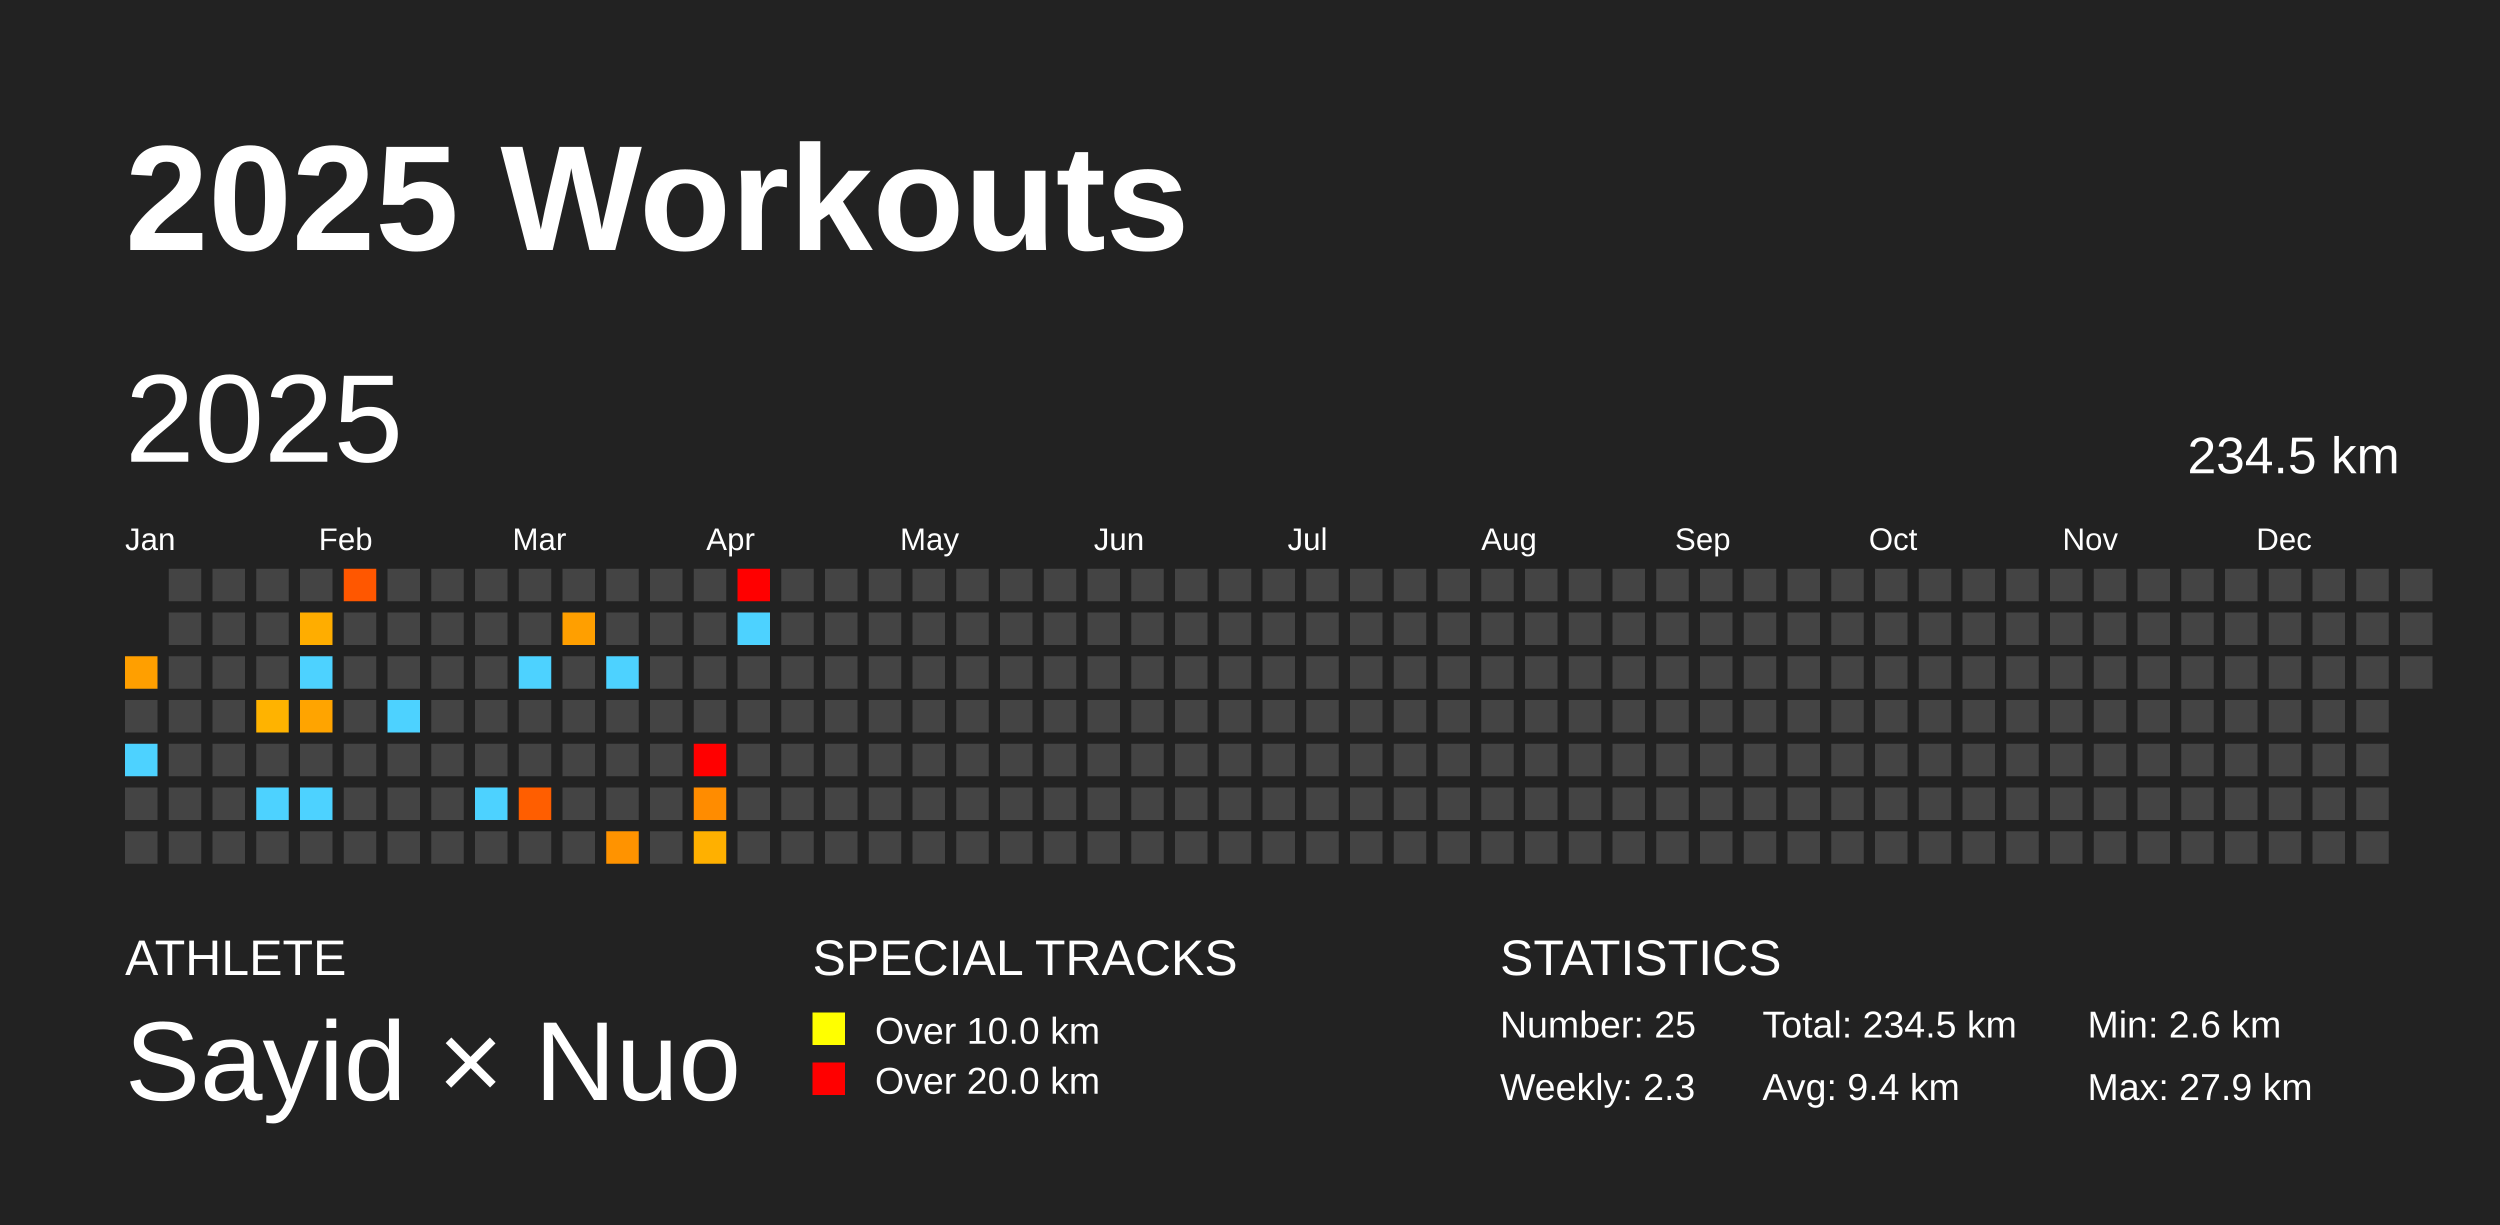
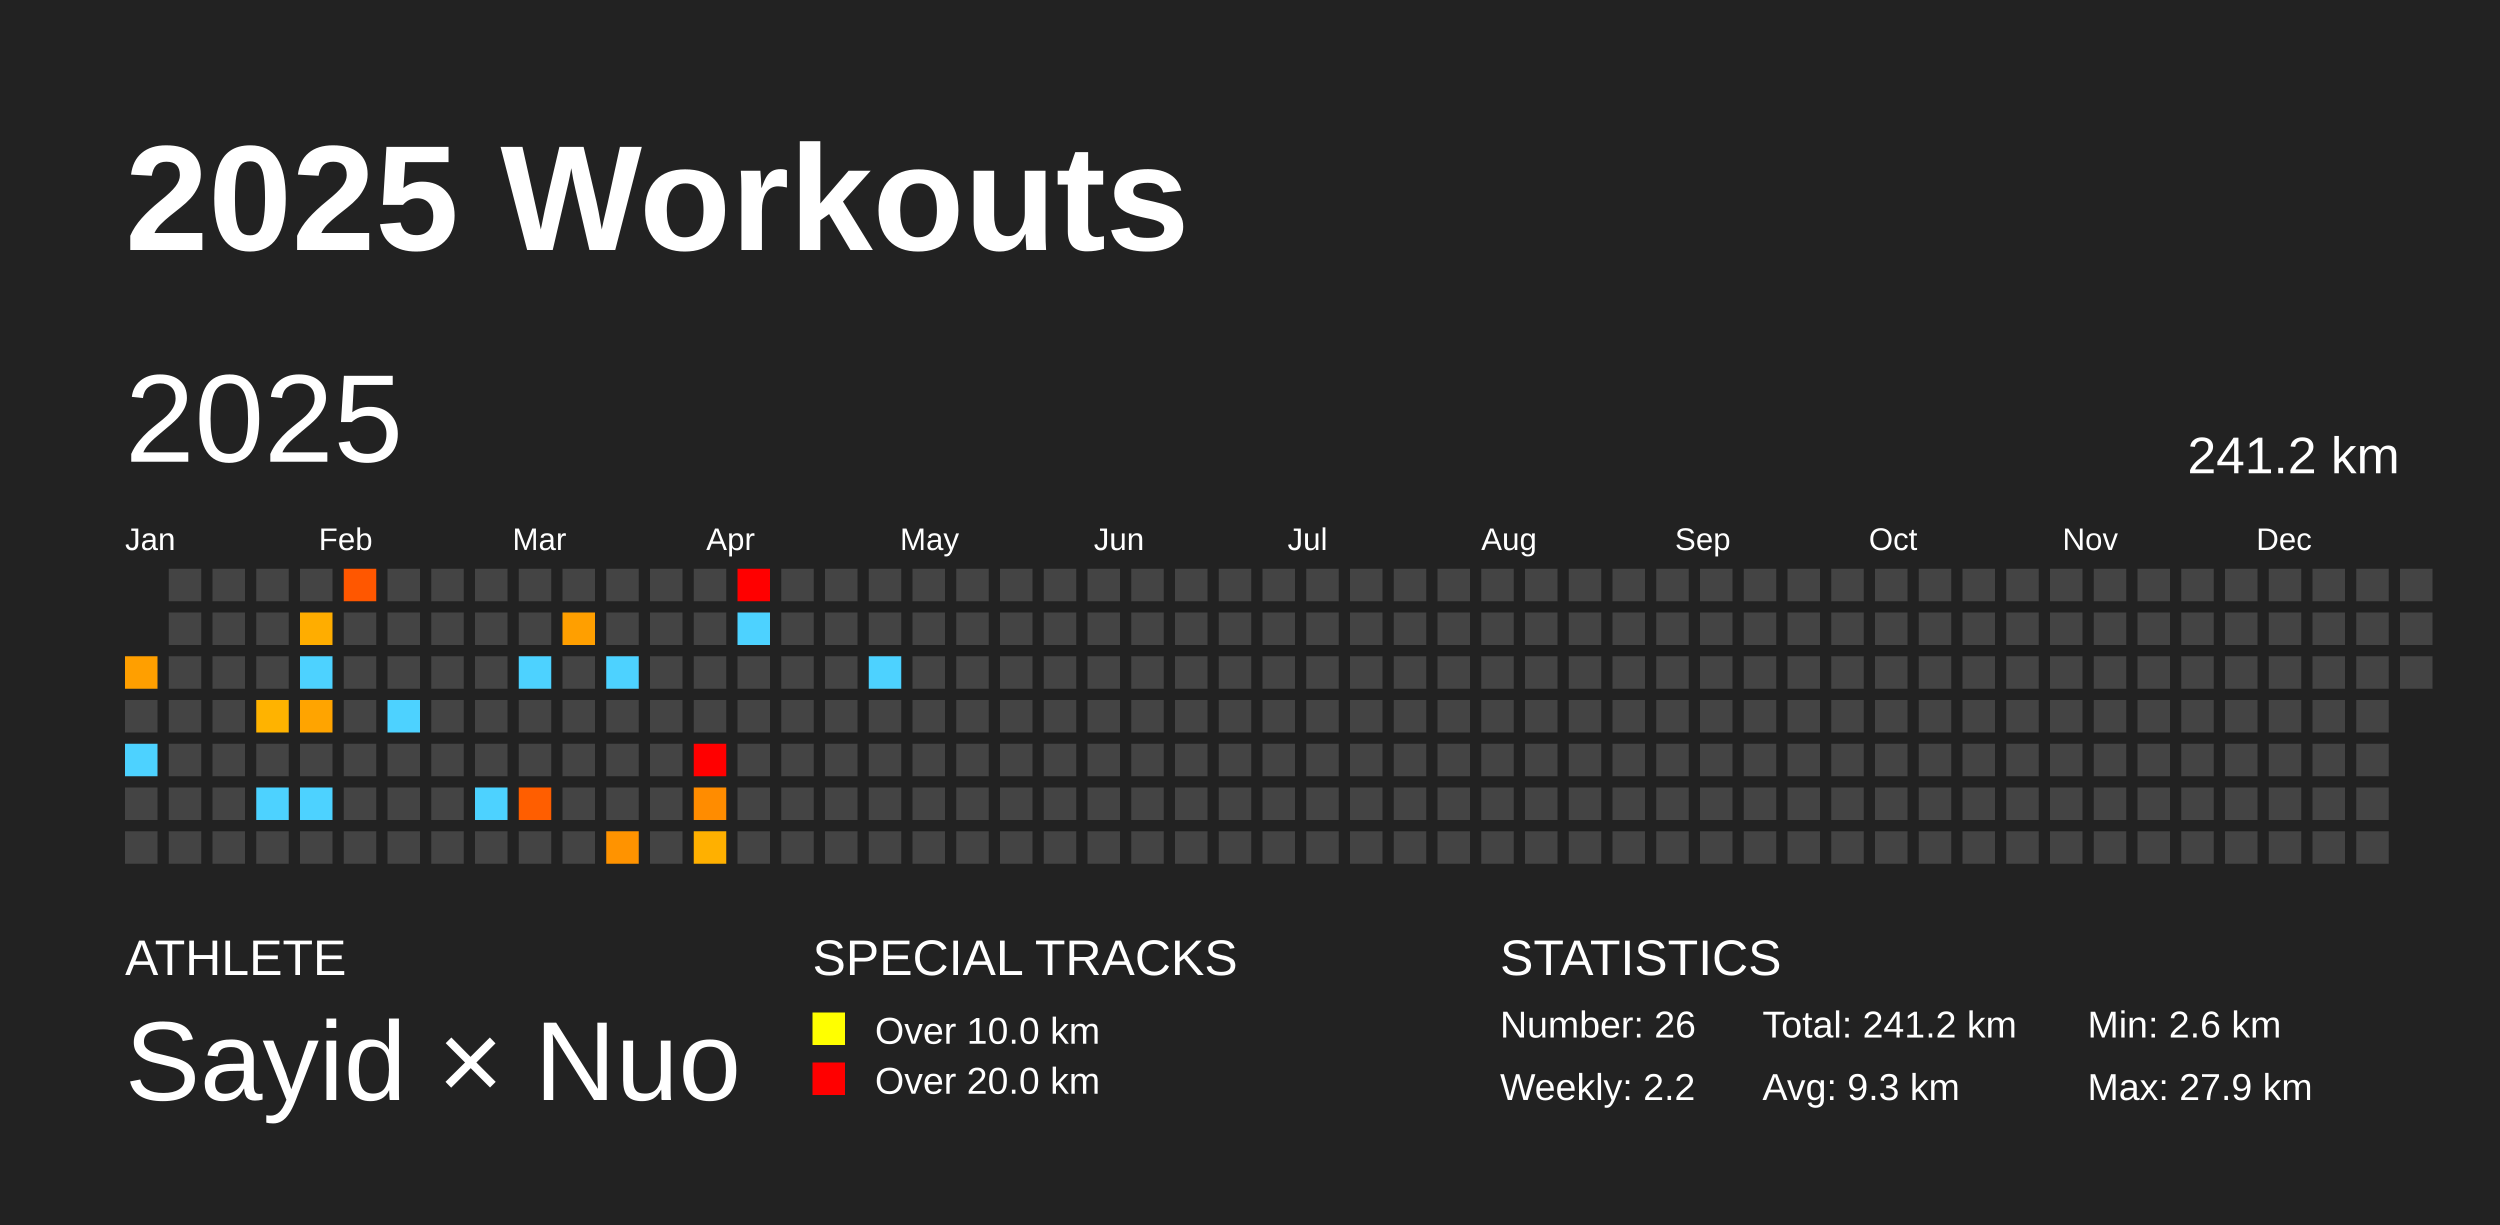
<svg xmlns="http://www.w3.org/2000/svg" baseProfile="full" height="98mm" version="1.1" viewBox="0,0,200,98" width="200mm">
  <defs />
  <rect fill="#222222" height="98" width="200" x="0" y="0" />
  <text fill="#FFFFFF" style="font-size:12px; font-family:Arial; font-weight:bold;" x="10" y="20">2025 Workouts</text>
  <text fill="#FFFFFF" style="font-size:4px; font-family:Arial" x="10" y="78">ATHLETE</text>
  <text fill="#FFFFFF" style="font-size:9px; font-family:Arial" x="10" y="88">Sayid × Nuo</text>
  <text fill="#FFFFFF" style="font-size:4px; font-family:Arial" x="65" y="78">SPECIAL TRACKS</text>
  <rect fill="yellow" height="2.6" width="2.6" x="65" y="81" />
  <text fill="#FFFFFF" style="font-size:3px; font-family:Arial" x="70" y="83.5">Over 10.0 km</text>
  <rect fill="red" height="2.6" width="2.6" x="65" y="85" />
  <text fill="#FFFFFF" style="font-size:3px; font-family:Arial" x="70" y="87.5">Over 20.0 km</text>
  <text fill="#FFFFFF" style="font-size:4px; font-family:Arial" x="120" y="78">STATISTICS</text>
-   <text fill="#FFFFFF" style="font-size:3px; font-family:Arial" x="120" y="83">Number: 25</text>
-   <text fill="#FFFFFF" style="font-size:3px; font-family:Arial" x="120" y="88">Weekly: 2.3</text>
-   <text fill="#FFFFFF" style="font-size:3px; font-family:Arial" x="141" y="83">Total: 234.5 km</text>
-   <text fill="#FFFFFF" style="font-size:3px; font-family:Arial" x="141" y="88">Avg: 9.4 km</text>
+   <text fill="#FFFFFF" style="font-size:3px; font-family:Arial" x="120" y="83">Number: 26</text>
+   <text fill="#FFFFFF" style="font-size:3px; font-family:Arial" x="120" y="88">Weekly: 2.2</text>
+   <text fill="#FFFFFF" style="font-size:3px; font-family:Arial" x="141" y="83">Total: 241.2 km</text>
+   <text fill="#FFFFFF" style="font-size:3px; font-family:Arial" x="141" y="88">Avg: 9.3 km</text>
  <text fill="#FFFFFF" style="font-size:3px; font-family:Arial" x="167" y="83">Min: 2.6 km</text>
  <text fill="#FFFFFF" style="font-size:3px; font-family:Arial" x="167" y="88">Max: 27.9 km</text>
  <text dominant-baseline="hanging" fill="#FFFFFF" style="font-size:10.0px; font-family:Arial;" x="10" y="30">2025</text>
-   <text dominant-baseline="hanging" fill="#FFFFFF" style="font-size:4.125px; font-family:Arial;" x="175" y="35">234.5 km</text>
+   <text dominant-baseline="hanging" fill="#FFFFFF" style="font-size:4.125px; font-family:Arial;" x="175" y="35">241.2 km</text>
  <text fill="#FFFFFF" style="font-size:2.5px; font-family:Arial" x="10.0" y="44">Jan</text>
  <text fill="#FFFFFF" style="font-size:2.5px; font-family:Arial" x="25.5" y="44">Feb</text>
  <text fill="#FFFFFF" style="font-size:2.5px; font-family:Arial" x="41.0" y="44">Mar</text>
  <text fill="#FFFFFF" style="font-size:2.5px; font-family:Arial" x="56.5" y="44">Apr</text>
  <text fill="#FFFFFF" style="font-size:2.5px; font-family:Arial" x="72.0" y="44">May</text>
  <text fill="#FFFFFF" style="font-size:2.5px; font-family:Arial" x="87.5" y="44">Jun</text>
  <text fill="#FFFFFF" style="font-size:2.5px; font-family:Arial" x="103.0" y="44">Jul</text>
  <text fill="#FFFFFF" style="font-size:2.5px; font-family:Arial" x="118.5" y="44">Aug</text>
  <text fill="#FFFFFF" style="font-size:2.5px; font-family:Arial" x="134.0" y="44">Sep</text>
  <text fill="#FFFFFF" style="font-size:2.5px; font-family:Arial" x="149.5" y="44">Oct</text>
  <text fill="#FFFFFF" style="font-size:2.5px; font-family:Arial" x="165.0" y="44">Nov</text>
  <text fill="#FFFFFF" style="font-size:2.5px; font-family:Arial" x="180.5" y="44">Dec</text>
  <rect fill="#ff9f00" height="2.6" width="2.6" x="10.0" y="52.5" />
  <rect fill="#444444" height="2.6" width="2.6" x="10.0" y="56.0" />
  <rect fill="#4dd2ff" height="2.6" width="2.6" x="10.0" y="59.5" />
  <rect fill="#444444" height="2.6" width="2.6" x="10.0" y="63.0" />
  <rect fill="#444444" height="2.6" width="2.6" x="10.0" y="66.5" />
  <rect fill="#444444" height="2.6" width="2.6" x="13.5" y="45.5" />
  <rect fill="#444444" height="2.6" width="2.6" x="13.5" y="49.0" />
  <rect fill="#444444" height="2.6" width="2.6" x="13.5" y="52.5" />
  <rect fill="#444444" height="2.6" width="2.6" x="13.5" y="56.0" />
  <rect fill="#444444" height="2.6" width="2.6" x="13.5" y="59.5" />
  <rect fill="#444444" height="2.6" width="2.6" x="13.5" y="63.0" />
  <rect fill="#444444" height="2.6" width="2.6" x="13.5" y="66.5" />
  <rect fill="#444444" height="2.6" width="2.6" x="17.0" y="45.5" />
  <rect fill="#444444" height="2.6" width="2.6" x="17.0" y="49.0" />
  <rect fill="#444444" height="2.6" width="2.6" x="17.0" y="52.5" />
  <rect fill="#444444" height="2.6" width="2.6" x="17.0" y="56.0" />
  <rect fill="#444444" height="2.6" width="2.6" x="17.0" y="59.5" />
  <rect fill="#444444" height="2.6" width="2.6" x="17.0" y="63.0" />
  <rect fill="#444444" height="2.6" width="2.6" x="17.0" y="66.5" />
  <rect fill="#444444" height="2.6" width="2.6" x="20.5" y="45.5" />
  <rect fill="#444444" height="2.6" width="2.6" x="20.5" y="49.0" />
  <rect fill="#444444" height="2.6" width="2.6" x="20.5" y="52.5" />
  <rect fill="#ffb300" height="2.6" width="2.6" x="20.5" y="56.0" />
  <rect fill="#444444" height="2.6" width="2.6" x="20.5" y="59.5" />
  <rect fill="#4dd2ff" height="2.6" width="2.6" x="20.5" y="63.0" />
  <rect fill="#444444" height="2.6" width="2.6" x="20.5" y="66.5" />
  <rect fill="#444444" height="2.6" width="2.6" x="24.0" y="45.5" />
  <rect fill="#ffad00" height="2.6" width="2.6" x="24.0" y="49.0" />
  <rect fill="#4dd2ff" height="2.6" width="2.6" x="24.0" y="52.5" />
  <rect fill="#ffa400" height="2.6" width="2.6" x="24.0" y="56.0" />
  <rect fill="#444444" height="2.6" width="2.6" x="24.0" y="59.5" />
  <rect fill="#4dd2ff" height="2.6" width="2.6" x="24.0" y="63.0" />
  <rect fill="#444444" height="2.6" width="2.6" x="24.0" y="66.5" />
  <rect fill="#ff5700" height="2.6" width="2.6" x="27.5" y="45.5" />
  <rect fill="#444444" height="2.6" width="2.6" x="27.5" y="49.0" />
  <rect fill="#444444" height="2.6" width="2.6" x="27.5" y="52.5" />
  <rect fill="#444444" height="2.6" width="2.6" x="27.5" y="56.0" />
  <rect fill="#444444" height="2.6" width="2.6" x="27.5" y="59.5" />
  <rect fill="#444444" height="2.6" width="2.6" x="27.5" y="63.0" />
  <rect fill="#444444" height="2.6" width="2.6" x="27.5" y="66.5" />
  <rect fill="#444444" height="2.6" width="2.6" x="31.0" y="45.5" />
  <rect fill="#444444" height="2.6" width="2.6" x="31.0" y="49.0" />
  <rect fill="#444444" height="2.6" width="2.6" x="31.0" y="52.5" />
  <rect fill="#4dd2ff" height="2.6" width="2.6" x="31.0" y="56.0" />
  <rect fill="#444444" height="2.6" width="2.6" x="31.0" y="59.5" />
  <rect fill="#444444" height="2.6" width="2.6" x="31.0" y="63.0" />
  <rect fill="#444444" height="2.6" width="2.6" x="31.0" y="66.5" />
  <rect fill="#444444" height="2.6" width="2.6" x="34.5" y="45.5" />
  <rect fill="#444444" height="2.6" width="2.6" x="34.5" y="49.0" />
  <rect fill="#444444" height="2.6" width="2.6" x="34.5" y="52.5" />
  <rect fill="#444444" height="2.6" width="2.6" x="34.5" y="56.0" />
  <rect fill="#444444" height="2.6" width="2.6" x="34.5" y="59.5" />
  <rect fill="#444444" height="2.6" width="2.6" x="34.5" y="63.0" />
  <rect fill="#444444" height="2.6" width="2.6" x="34.5" y="66.5" />
  <rect fill="#444444" height="2.6" width="2.6" x="38.0" y="45.5" />
  <rect fill="#444444" height="2.6" width="2.6" x="38.0" y="49.0" />
  <rect fill="#444444" height="2.6" width="2.6" x="38.0" y="52.5" />
  <rect fill="#444444" height="2.6" width="2.6" x="38.0" y="56.0" />
  <rect fill="#444444" height="2.6" width="2.6" x="38.0" y="59.5" />
  <rect fill="#4dd2ff" height="2.6" width="2.6" x="38.0" y="63.0" />
  <rect fill="#444444" height="2.6" width="2.6" x="38.0" y="66.5" />
  <rect fill="#444444" height="2.6" width="2.6" x="41.5" y="45.5" />
  <rect fill="#444444" height="2.6" width="2.6" x="41.5" y="49.0" />
  <rect fill="#4dd2ff" height="2.6" width="2.6" x="41.5" y="52.5" />
  <rect fill="#444444" height="2.6" width="2.6" x="41.5" y="56.0" />
  <rect fill="#444444" height="2.6" width="2.6" x="41.5" y="59.5" />
  <rect fill="#ff5e00" height="2.6" width="2.6" x="41.5" y="63.0" />
  <rect fill="#444444" height="2.6" width="2.6" x="41.5" y="66.5" />
  <rect fill="#444444" height="2.6" width="2.6" x="45.0" y="45.5" />
  <rect fill="#ff9f00" height="2.6" width="2.6" x="45.0" y="49.0" />
  <rect fill="#444444" height="2.6" width="2.6" x="45.0" y="52.5" />
  <rect fill="#444444" height="2.6" width="2.6" x="45.0" y="56.0" />
  <rect fill="#444444" height="2.6" width="2.6" x="45.0" y="59.5" />
  <rect fill="#444444" height="2.6" width="2.6" x="45.0" y="63.0" />
  <rect fill="#444444" height="2.6" width="2.6" x="45.0" y="66.5" />
  <rect fill="#444444" height="2.6" width="2.6" x="48.5" y="45.5" />
  <rect fill="#444444" height="2.6" width="2.6" x="48.5" y="49.0" />
  <rect fill="#4dd2ff" height="2.6" width="2.6" x="48.5" y="52.5" />
  <rect fill="#444444" height="2.6" width="2.6" x="48.5" y="56.0" />
  <rect fill="#444444" height="2.6" width="2.6" x="48.5" y="59.5" />
  <rect fill="#444444" height="2.6" width="2.6" x="48.5" y="63.0" />
  <rect fill="#ff9300" height="2.6" width="2.6" x="48.5" y="66.5" />
  <rect fill="#444444" height="2.6" width="2.6" x="52.0" y="45.5" />
  <rect fill="#444444" height="2.6" width="2.6" x="52.0" y="49.0" />
  <rect fill="#444444" height="2.6" width="2.6" x="52.0" y="52.5" />
  <rect fill="#444444" height="2.6" width="2.6" x="52.0" y="56.0" />
  <rect fill="#444444" height="2.6" width="2.6" x="52.0" y="59.5" />
  <rect fill="#444444" height="2.6" width="2.6" x="52.0" y="63.0" />
  <rect fill="#444444" height="2.6" width="2.6" x="52.0" y="66.5" />
  <rect fill="#444444" height="2.6" width="2.6" x="55.5" y="45.5" />
  <rect fill="#444444" height="2.6" width="2.6" x="55.5" y="49.0" />
  <rect fill="#444444" height="2.6" width="2.6" x="55.5" y="52.5" />
  <rect fill="#444444" height="2.6" width="2.6" x="55.5" y="56.0" />
  <rect fill="red" height="2.6" width="2.6" x="55.5" y="59.5" />
  <rect fill="#ff8c00" height="2.6" width="2.6" x="55.5" y="63.0" />
  <rect fill="#ffb000" height="2.6" width="2.6" x="55.5" y="66.5" />
  <rect fill="red" height="2.6" width="2.6" x="59.0" y="45.5" />
  <rect fill="#4dd2ff" height="2.6" width="2.6" x="59.0" y="49.0" />
  <rect fill="#444444" height="2.6" width="2.6" x="59.0" y="52.5" />
  <rect fill="#444444" height="2.6" width="2.6" x="59.0" y="56.0" />
  <rect fill="#444444" height="2.6" width="2.6" x="59.0" y="59.5" />
  <rect fill="#444444" height="2.6" width="2.6" x="59.0" y="63.0" />
  <rect fill="#444444" height="2.6" width="2.6" x="59.0" y="66.5" />
  <rect fill="#444444" height="2.6" width="2.6" x="62.5" y="45.5" />
  <rect fill="#444444" height="2.6" width="2.6" x="62.5" y="49.0" />
  <rect fill="#444444" height="2.6" width="2.6" x="62.5" y="52.5" />
  <rect fill="#444444" height="2.6" width="2.6" x="62.5" y="56.0" />
  <rect fill="#444444" height="2.6" width="2.6" x="62.5" y="59.5" />
  <rect fill="#444444" height="2.6" width="2.6" x="62.5" y="63.0" />
  <rect fill="#444444" height="2.6" width="2.6" x="62.5" y="66.5" />
  <rect fill="#444444" height="2.6" width="2.6" x="66.0" y="45.5" />
  <rect fill="#444444" height="2.6" width="2.6" x="66.0" y="49.0" />
  <rect fill="#444444" height="2.6" width="2.6" x="66.0" y="52.5" />
  <rect fill="#444444" height="2.6" width="2.6" x="66.0" y="56.0" />
  <rect fill="#444444" height="2.6" width="2.6" x="66.0" y="59.5" />
  <rect fill="#444444" height="2.6" width="2.6" x="66.0" y="63.0" />
  <rect fill="#444444" height="2.6" width="2.6" x="66.0" y="66.5" />
  <rect fill="#444444" height="2.6" width="2.6" x="69.5" y="45.5" />
  <rect fill="#444444" height="2.6" width="2.6" x="69.5" y="49.0" />
-   <rect fill="#444444" height="2.6" width="2.6" x="69.5" y="52.5" />
+   <rect fill="#4dd2ff" height="2.6" width="2.6" x="69.5" y="52.5" />
  <rect fill="#444444" height="2.6" width="2.6" x="69.5" y="56.0" />
  <rect fill="#444444" height="2.6" width="2.6" x="69.5" y="59.5" />
  <rect fill="#444444" height="2.6" width="2.6" x="69.5" y="63.0" />
  <rect fill="#444444" height="2.6" width="2.6" x="69.5" y="66.5" />
  <rect fill="#444444" height="2.6" width="2.6" x="73.0" y="45.5" />
  <rect fill="#444444" height="2.6" width="2.6" x="73.0" y="49.0" />
  <rect fill="#444444" height="2.6" width="2.6" x="73.0" y="52.5" />
  <rect fill="#444444" height="2.6" width="2.6" x="73.0" y="56.0" />
  <rect fill="#444444" height="2.6" width="2.6" x="73.0" y="59.5" />
  <rect fill="#444444" height="2.6" width="2.6" x="73.0" y="63.0" />
  <rect fill="#444444" height="2.6" width="2.6" x="73.0" y="66.5" />
  <rect fill="#444444" height="2.6" width="2.6" x="76.5" y="45.5" />
  <rect fill="#444444" height="2.6" width="2.6" x="76.5" y="49.0" />
  <rect fill="#444444" height="2.6" width="2.6" x="76.5" y="52.5" />
  <rect fill="#444444" height="2.6" width="2.6" x="76.5" y="56.0" />
  <rect fill="#444444" height="2.6" width="2.6" x="76.5" y="59.5" />
  <rect fill="#444444" height="2.6" width="2.6" x="76.5" y="63.0" />
  <rect fill="#444444" height="2.6" width="2.6" x="76.5" y="66.5" />
  <rect fill="#444444" height="2.6" width="2.6" x="80.0" y="45.5" />
  <rect fill="#444444" height="2.6" width="2.6" x="80.0" y="49.0" />
  <rect fill="#444444" height="2.6" width="2.6" x="80.0" y="52.5" />
  <rect fill="#444444" height="2.6" width="2.6" x="80.0" y="56.0" />
  <rect fill="#444444" height="2.6" width="2.6" x="80.0" y="59.5" />
  <rect fill="#444444" height="2.6" width="2.6" x="80.0" y="63.0" />
  <rect fill="#444444" height="2.6" width="2.6" x="80.0" y="66.5" />
  <rect fill="#444444" height="2.6" width="2.6" x="83.5" y="45.5" />
  <rect fill="#444444" height="2.6" width="2.6" x="83.5" y="49.0" />
  <rect fill="#444444" height="2.6" width="2.6" x="83.5" y="52.5" />
  <rect fill="#444444" height="2.6" width="2.6" x="83.5" y="56.0" />
  <rect fill="#444444" height="2.6" width="2.6" x="83.5" y="59.5" />
  <rect fill="#444444" height="2.6" width="2.6" x="83.5" y="63.0" />
  <rect fill="#444444" height="2.6" width="2.6" x="83.5" y="66.5" />
  <rect fill="#444444" height="2.6" width="2.6" x="87.0" y="45.5" />
  <rect fill="#444444" height="2.6" width="2.6" x="87.0" y="49.0" />
  <rect fill="#444444" height="2.6" width="2.6" x="87.0" y="52.5" />
  <rect fill="#444444" height="2.6" width="2.6" x="87.0" y="56.0" />
  <rect fill="#444444" height="2.6" width="2.6" x="87.0" y="59.5" />
  <rect fill="#444444" height="2.6" width="2.6" x="87.0" y="63.0" />
  <rect fill="#444444" height="2.6" width="2.6" x="87.0" y="66.5" />
  <rect fill="#444444" height="2.6" width="2.6" x="90.5" y="45.5" />
  <rect fill="#444444" height="2.6" width="2.6" x="90.5" y="49.0" />
  <rect fill="#444444" height="2.6" width="2.6" x="90.5" y="52.5" />
  <rect fill="#444444" height="2.6" width="2.6" x="90.5" y="56.0" />
  <rect fill="#444444" height="2.6" width="2.6" x="90.5" y="59.5" />
  <rect fill="#444444" height="2.6" width="2.6" x="90.5" y="63.0" />
  <rect fill="#444444" height="2.6" width="2.6" x="90.5" y="66.5" />
  <rect fill="#444444" height="2.6" width="2.6" x="94.0" y="45.5" />
  <rect fill="#444444" height="2.6" width="2.6" x="94.0" y="49.0" />
  <rect fill="#444444" height="2.6" width="2.6" x="94.0" y="52.5" />
  <rect fill="#444444" height="2.6" width="2.6" x="94.0" y="56.0" />
  <rect fill="#444444" height="2.6" width="2.6" x="94.0" y="59.5" />
  <rect fill="#444444" height="2.6" width="2.6" x="94.0" y="63.0" />
  <rect fill="#444444" height="2.6" width="2.6" x="94.0" y="66.5" />
  <rect fill="#444444" height="2.6" width="2.6" x="97.5" y="45.5" />
  <rect fill="#444444" height="2.6" width="2.6" x="97.5" y="49.0" />
  <rect fill="#444444" height="2.6" width="2.6" x="97.5" y="52.5" />
  <rect fill="#444444" height="2.6" width="2.6" x="97.5" y="56.0" />
  <rect fill="#444444" height="2.6" width="2.6" x="97.5" y="59.5" />
  <rect fill="#444444" height="2.6" width="2.6" x="97.5" y="63.0" />
  <rect fill="#444444" height="2.6" width="2.6" x="97.5" y="66.5" />
  <rect fill="#444444" height="2.6" width="2.6" x="101.0" y="45.5" />
  <rect fill="#444444" height="2.6" width="2.6" x="101.0" y="49.0" />
  <rect fill="#444444" height="2.6" width="2.6" x="101.0" y="52.5" />
  <rect fill="#444444" height="2.6" width="2.6" x="101.0" y="56.0" />
  <rect fill="#444444" height="2.6" width="2.6" x="101.0" y="59.5" />
  <rect fill="#444444" height="2.6" width="2.6" x="101.0" y="63.0" />
  <rect fill="#444444" height="2.6" width="2.6" x="101.0" y="66.5" />
  <rect fill="#444444" height="2.6" width="2.6" x="104.5" y="45.5" />
  <rect fill="#444444" height="2.6" width="2.6" x="104.5" y="49.0" />
  <rect fill="#444444" height="2.6" width="2.6" x="104.5" y="52.5" />
  <rect fill="#444444" height="2.6" width="2.6" x="104.5" y="56.0" />
  <rect fill="#444444" height="2.6" width="2.6" x="104.5" y="59.5" />
  <rect fill="#444444" height="2.6" width="2.6" x="104.5" y="63.0" />
  <rect fill="#444444" height="2.6" width="2.6" x="104.5" y="66.5" />
  <rect fill="#444444" height="2.6" width="2.6" x="108.0" y="45.5" />
  <rect fill="#444444" height="2.6" width="2.6" x="108.0" y="49.0" />
  <rect fill="#444444" height="2.6" width="2.6" x="108.0" y="52.5" />
  <rect fill="#444444" height="2.6" width="2.6" x="108.0" y="56.0" />
  <rect fill="#444444" height="2.6" width="2.6" x="108.0" y="59.5" />
  <rect fill="#444444" height="2.6" width="2.6" x="108.0" y="63.0" />
  <rect fill="#444444" height="2.6" width="2.6" x="108.0" y="66.5" />
  <rect fill="#444444" height="2.6" width="2.6" x="111.5" y="45.5" />
  <rect fill="#444444" height="2.6" width="2.6" x="111.5" y="49.0" />
  <rect fill="#444444" height="2.6" width="2.6" x="111.5" y="52.5" />
  <rect fill="#444444" height="2.6" width="2.6" x="111.5" y="56.0" />
  <rect fill="#444444" height="2.6" width="2.6" x="111.5" y="59.5" />
  <rect fill="#444444" height="2.6" width="2.6" x="111.5" y="63.0" />
  <rect fill="#444444" height="2.6" width="2.6" x="111.5" y="66.5" />
  <rect fill="#444444" height="2.6" width="2.6" x="115.0" y="45.5" />
  <rect fill="#444444" height="2.6" width="2.6" x="115.0" y="49.0" />
  <rect fill="#444444" height="2.6" width="2.6" x="115.0" y="52.5" />
  <rect fill="#444444" height="2.6" width="2.6" x="115.0" y="56.0" />
  <rect fill="#444444" height="2.6" width="2.6" x="115.0" y="59.5" />
  <rect fill="#444444" height="2.6" width="2.6" x="115.0" y="63.0" />
  <rect fill="#444444" height="2.6" width="2.6" x="115.0" y="66.5" />
  <rect fill="#444444" height="2.6" width="2.6" x="118.5" y="45.5" />
  <rect fill="#444444" height="2.6" width="2.6" x="118.5" y="49.0" />
  <rect fill="#444444" height="2.6" width="2.6" x="118.5" y="52.5" />
  <rect fill="#444444" height="2.6" width="2.6" x="118.5" y="56.0" />
  <rect fill="#444444" height="2.6" width="2.6" x="118.5" y="59.5" />
  <rect fill="#444444" height="2.6" width="2.6" x="118.5" y="63.0" />
  <rect fill="#444444" height="2.6" width="2.6" x="118.5" y="66.5" />
  <rect fill="#444444" height="2.6" width="2.6" x="122.0" y="45.5" />
  <rect fill="#444444" height="2.6" width="2.6" x="122.0" y="49.0" />
  <rect fill="#444444" height="2.6" width="2.6" x="122.0" y="52.5" />
  <rect fill="#444444" height="2.6" width="2.6" x="122.0" y="56.0" />
  <rect fill="#444444" height="2.6" width="2.6" x="122.0" y="59.5" />
  <rect fill="#444444" height="2.6" width="2.6" x="122.0" y="63.0" />
  <rect fill="#444444" height="2.6" width="2.6" x="122.0" y="66.5" />
  <rect fill="#444444" height="2.6" width="2.6" x="125.5" y="45.5" />
  <rect fill="#444444" height="2.6" width="2.6" x="125.5" y="49.0" />
  <rect fill="#444444" height="2.6" width="2.6" x="125.5" y="52.5" />
  <rect fill="#444444" height="2.6" width="2.6" x="125.5" y="56.0" />
  <rect fill="#444444" height="2.6" width="2.6" x="125.5" y="59.5" />
  <rect fill="#444444" height="2.6" width="2.6" x="125.5" y="63.0" />
  <rect fill="#444444" height="2.6" width="2.6" x="125.5" y="66.5" />
  <rect fill="#444444" height="2.6" width="2.6" x="129.0" y="45.5" />
  <rect fill="#444444" height="2.6" width="2.6" x="129.0" y="49.0" />
  <rect fill="#444444" height="2.6" width="2.6" x="129.0" y="52.5" />
  <rect fill="#444444" height="2.6" width="2.6" x="129.0" y="56.0" />
  <rect fill="#444444" height="2.6" width="2.6" x="129.0" y="59.5" />
  <rect fill="#444444" height="2.6" width="2.6" x="129.0" y="63.0" />
  <rect fill="#444444" height="2.6" width="2.6" x="129.0" y="66.5" />
  <rect fill="#444444" height="2.6" width="2.6" x="132.5" y="45.5" />
  <rect fill="#444444" height="2.6" width="2.6" x="132.5" y="49.0" />
  <rect fill="#444444" height="2.6" width="2.6" x="132.5" y="52.5" />
  <rect fill="#444444" height="2.6" width="2.6" x="132.5" y="56.0" />
  <rect fill="#444444" height="2.6" width="2.6" x="132.5" y="59.5" />
  <rect fill="#444444" height="2.6" width="2.6" x="132.5" y="63.0" />
  <rect fill="#444444" height="2.6" width="2.6" x="132.5" y="66.5" />
  <rect fill="#444444" height="2.6" width="2.6" x="136.0" y="45.5" />
  <rect fill="#444444" height="2.6" width="2.6" x="136.0" y="49.0" />
  <rect fill="#444444" height="2.6" width="2.6" x="136.0" y="52.5" />
  <rect fill="#444444" height="2.6" width="2.6" x="136.0" y="56.0" />
  <rect fill="#444444" height="2.6" width="2.6" x="136.0" y="59.5" />
  <rect fill="#444444" height="2.6" width="2.6" x="136.0" y="63.0" />
  <rect fill="#444444" height="2.6" width="2.6" x="136.0" y="66.5" />
  <rect fill="#444444" height="2.6" width="2.6" x="139.5" y="45.5" />
  <rect fill="#444444" height="2.6" width="2.6" x="139.5" y="49.0" />
  <rect fill="#444444" height="2.6" width="2.6" x="139.5" y="52.5" />
  <rect fill="#444444" height="2.6" width="2.6" x="139.5" y="56.0" />
  <rect fill="#444444" height="2.6" width="2.6" x="139.5" y="59.5" />
  <rect fill="#444444" height="2.6" width="2.6" x="139.5" y="63.0" />
  <rect fill="#444444" height="2.6" width="2.6" x="139.5" y="66.5" />
  <rect fill="#444444" height="2.6" width="2.6" x="143.0" y="45.5" />
  <rect fill="#444444" height="2.6" width="2.6" x="143.0" y="49.0" />
  <rect fill="#444444" height="2.6" width="2.6" x="143.0" y="52.5" />
  <rect fill="#444444" height="2.6" width="2.6" x="143.0" y="56.0" />
  <rect fill="#444444" height="2.6" width="2.6" x="143.0" y="59.5" />
  <rect fill="#444444" height="2.6" width="2.6" x="143.0" y="63.0" />
  <rect fill="#444444" height="2.6" width="2.6" x="143.0" y="66.5" />
  <rect fill="#444444" height="2.6" width="2.6" x="146.5" y="45.5" />
  <rect fill="#444444" height="2.6" width="2.6" x="146.5" y="49.0" />
  <rect fill="#444444" height="2.6" width="2.6" x="146.5" y="52.5" />
  <rect fill="#444444" height="2.6" width="2.6" x="146.5" y="56.0" />
  <rect fill="#444444" height="2.6" width="2.6" x="146.5" y="59.5" />
  <rect fill="#444444" height="2.6" width="2.6" x="146.5" y="63.0" />
  <rect fill="#444444" height="2.6" width="2.6" x="146.5" y="66.5" />
  <rect fill="#444444" height="2.6" width="2.6" x="150.0" y="45.5" />
  <rect fill="#444444" height="2.6" width="2.6" x="150.0" y="49.0" />
  <rect fill="#444444" height="2.6" width="2.6" x="150.0" y="52.5" />
  <rect fill="#444444" height="2.6" width="2.6" x="150.0" y="56.0" />
  <rect fill="#444444" height="2.6" width="2.6" x="150.0" y="59.5" />
  <rect fill="#444444" height="2.6" width="2.6" x="150.0" y="63.0" />
  <rect fill="#444444" height="2.6" width="2.6" x="150.0" y="66.5" />
  <rect fill="#444444" height="2.6" width="2.6" x="153.5" y="45.5" />
  <rect fill="#444444" height="2.6" width="2.6" x="153.5" y="49.0" />
  <rect fill="#444444" height="2.6" width="2.6" x="153.5" y="52.5" />
  <rect fill="#444444" height="2.6" width="2.6" x="153.5" y="56.0" />
  <rect fill="#444444" height="2.6" width="2.6" x="153.5" y="59.5" />
  <rect fill="#444444" height="2.6" width="2.6" x="153.5" y="63.0" />
  <rect fill="#444444" height="2.6" width="2.6" x="153.5" y="66.5" />
  <rect fill="#444444" height="2.6" width="2.6" x="157.0" y="45.5" />
  <rect fill="#444444" height="2.6" width="2.6" x="157.0" y="49.0" />
  <rect fill="#444444" height="2.6" width="2.6" x="157.0" y="52.5" />
  <rect fill="#444444" height="2.6" width="2.6" x="157.0" y="56.0" />
  <rect fill="#444444" height="2.6" width="2.6" x="157.0" y="59.5" />
  <rect fill="#444444" height="2.6" width="2.6" x="157.0" y="63.0" />
  <rect fill="#444444" height="2.6" width="2.6" x="157.0" y="66.5" />
  <rect fill="#444444" height="2.6" width="2.6" x="160.5" y="45.5" />
  <rect fill="#444444" height="2.6" width="2.6" x="160.5" y="49.0" />
  <rect fill="#444444" height="2.6" width="2.6" x="160.5" y="52.5" />
  <rect fill="#444444" height="2.6" width="2.6" x="160.5" y="56.0" />
  <rect fill="#444444" height="2.6" width="2.6" x="160.5" y="59.5" />
  <rect fill="#444444" height="2.6" width="2.6" x="160.5" y="63.0" />
  <rect fill="#444444" height="2.6" width="2.6" x="160.5" y="66.5" />
  <rect fill="#444444" height="2.6" width="2.6" x="164.0" y="45.5" />
  <rect fill="#444444" height="2.6" width="2.6" x="164.0" y="49.0" />
  <rect fill="#444444" height="2.6" width="2.6" x="164.0" y="52.5" />
  <rect fill="#444444" height="2.6" width="2.6" x="164.0" y="56.0" />
  <rect fill="#444444" height="2.6" width="2.6" x="164.0" y="59.5" />
  <rect fill="#444444" height="2.6" width="2.6" x="164.0" y="63.0" />
  <rect fill="#444444" height="2.6" width="2.6" x="164.0" y="66.5" />
  <rect fill="#444444" height="2.6" width="2.6" x="167.5" y="45.5" />
  <rect fill="#444444" height="2.6" width="2.6" x="167.5" y="49.0" />
  <rect fill="#444444" height="2.6" width="2.6" x="167.5" y="52.5" />
  <rect fill="#444444" height="2.6" width="2.6" x="167.5" y="56.0" />
  <rect fill="#444444" height="2.6" width="2.6" x="167.5" y="59.5" />
  <rect fill="#444444" height="2.6" width="2.6" x="167.5" y="63.0" />
  <rect fill="#444444" height="2.6" width="2.6" x="167.5" y="66.5" />
  <rect fill="#444444" height="2.6" width="2.6" x="171.0" y="45.5" />
  <rect fill="#444444" height="2.6" width="2.6" x="171.0" y="49.0" />
  <rect fill="#444444" height="2.6" width="2.6" x="171.0" y="52.5" />
  <rect fill="#444444" height="2.6" width="2.6" x="171.0" y="56.0" />
  <rect fill="#444444" height="2.6" width="2.6" x="171.0" y="59.5" />
  <rect fill="#444444" height="2.6" width="2.6" x="171.0" y="63.0" />
  <rect fill="#444444" height="2.6" width="2.6" x="171.0" y="66.5" />
  <rect fill="#444444" height="2.6" width="2.6" x="174.5" y="45.5" />
  <rect fill="#444444" height="2.6" width="2.6" x="174.5" y="49.0" />
  <rect fill="#444444" height="2.6" width="2.6" x="174.5" y="52.5" />
  <rect fill="#444444" height="2.6" width="2.6" x="174.5" y="56.0" />
  <rect fill="#444444" height="2.6" width="2.6" x="174.5" y="59.5" />
  <rect fill="#444444" height="2.6" width="2.6" x="174.5" y="63.0" />
  <rect fill="#444444" height="2.6" width="2.6" x="174.5" y="66.5" />
  <rect fill="#444444" height="2.6" width="2.6" x="178.0" y="45.5" />
  <rect fill="#444444" height="2.6" width="2.6" x="178.0" y="49.0" />
  <rect fill="#444444" height="2.6" width="2.6" x="178.0" y="52.5" />
  <rect fill="#444444" height="2.6" width="2.6" x="178.0" y="56.0" />
  <rect fill="#444444" height="2.6" width="2.6" x="178.0" y="59.5" />
  <rect fill="#444444" height="2.6" width="2.6" x="178.0" y="63.0" />
  <rect fill="#444444" height="2.6" width="2.6" x="178.0" y="66.5" />
  <rect fill="#444444" height="2.6" width="2.6" x="181.5" y="45.5" />
  <rect fill="#444444" height="2.6" width="2.6" x="181.5" y="49.0" />
  <rect fill="#444444" height="2.6" width="2.6" x="181.5" y="52.5" />
  <rect fill="#444444" height="2.6" width="2.6" x="181.5" y="56.0" />
  <rect fill="#444444" height="2.6" width="2.6" x="181.5" y="59.5" />
  <rect fill="#444444" height="2.6" width="2.6" x="181.5" y="63.0" />
  <rect fill="#444444" height="2.6" width="2.6" x="181.5" y="66.5" />
  <rect fill="#444444" height="2.6" width="2.6" x="185.0" y="45.5" />
  <rect fill="#444444" height="2.6" width="2.6" x="185.0" y="49.0" />
  <rect fill="#444444" height="2.6" width="2.6" x="185.0" y="52.5" />
  <rect fill="#444444" height="2.6" width="2.6" x="185.0" y="56.0" />
  <rect fill="#444444" height="2.6" width="2.6" x="185.0" y="59.5" />
  <rect fill="#444444" height="2.6" width="2.6" x="185.0" y="63.0" />
  <rect fill="#444444" height="2.6" width="2.6" x="185.0" y="66.5" />
  <rect fill="#444444" height="2.6" width="2.6" x="188.5" y="45.5" />
  <rect fill="#444444" height="2.6" width="2.6" x="188.5" y="49.0" />
  <rect fill="#444444" height="2.6" width="2.6" x="188.5" y="52.5" />
  <rect fill="#444444" height="2.6" width="2.6" x="188.5" y="56.0" />
  <rect fill="#444444" height="2.6" width="2.6" x="188.5" y="59.5" />
  <rect fill="#444444" height="2.6" width="2.6" x="188.5" y="63.0" />
  <rect fill="#444444" height="2.6" width="2.6" x="188.5" y="66.5" />
  <rect fill="#444444" height="2.6" width="2.6" x="192.0" y="45.5" />
  <rect fill="#444444" height="2.6" width="2.6" x="192.0" y="49.0" />
  <rect fill="#444444" height="2.6" width="2.6" x="192.0" y="52.5" />
</svg>
